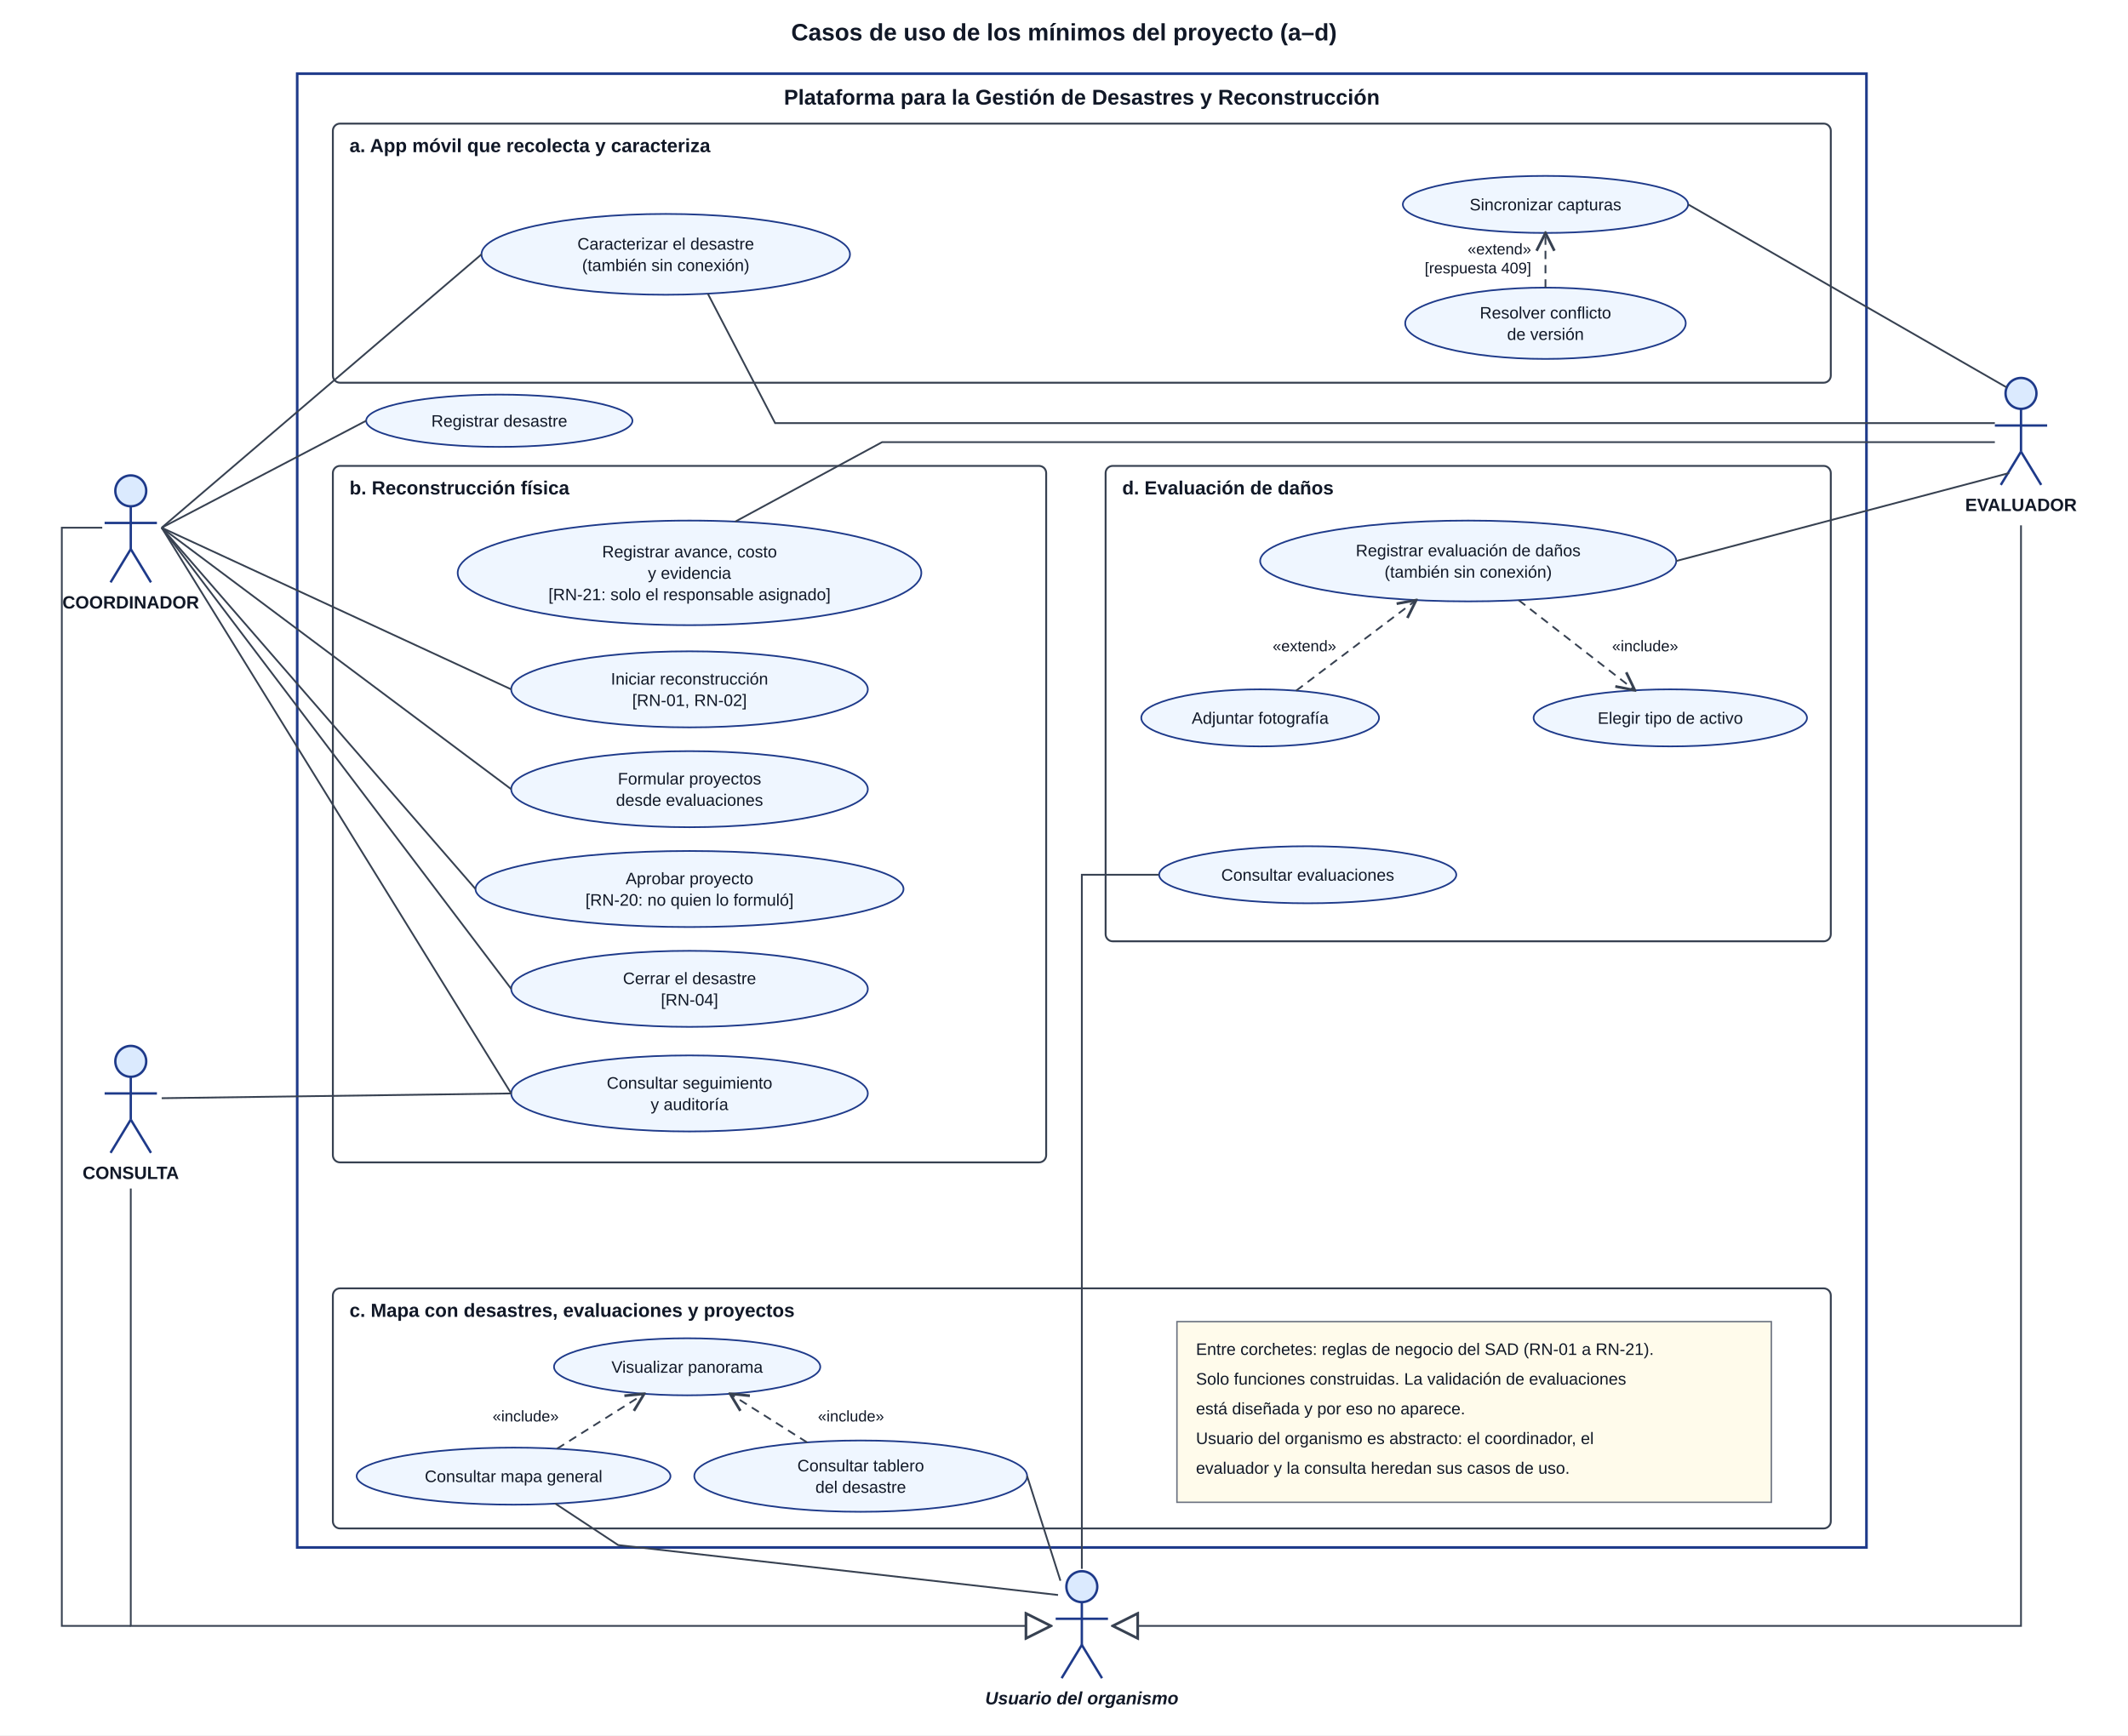
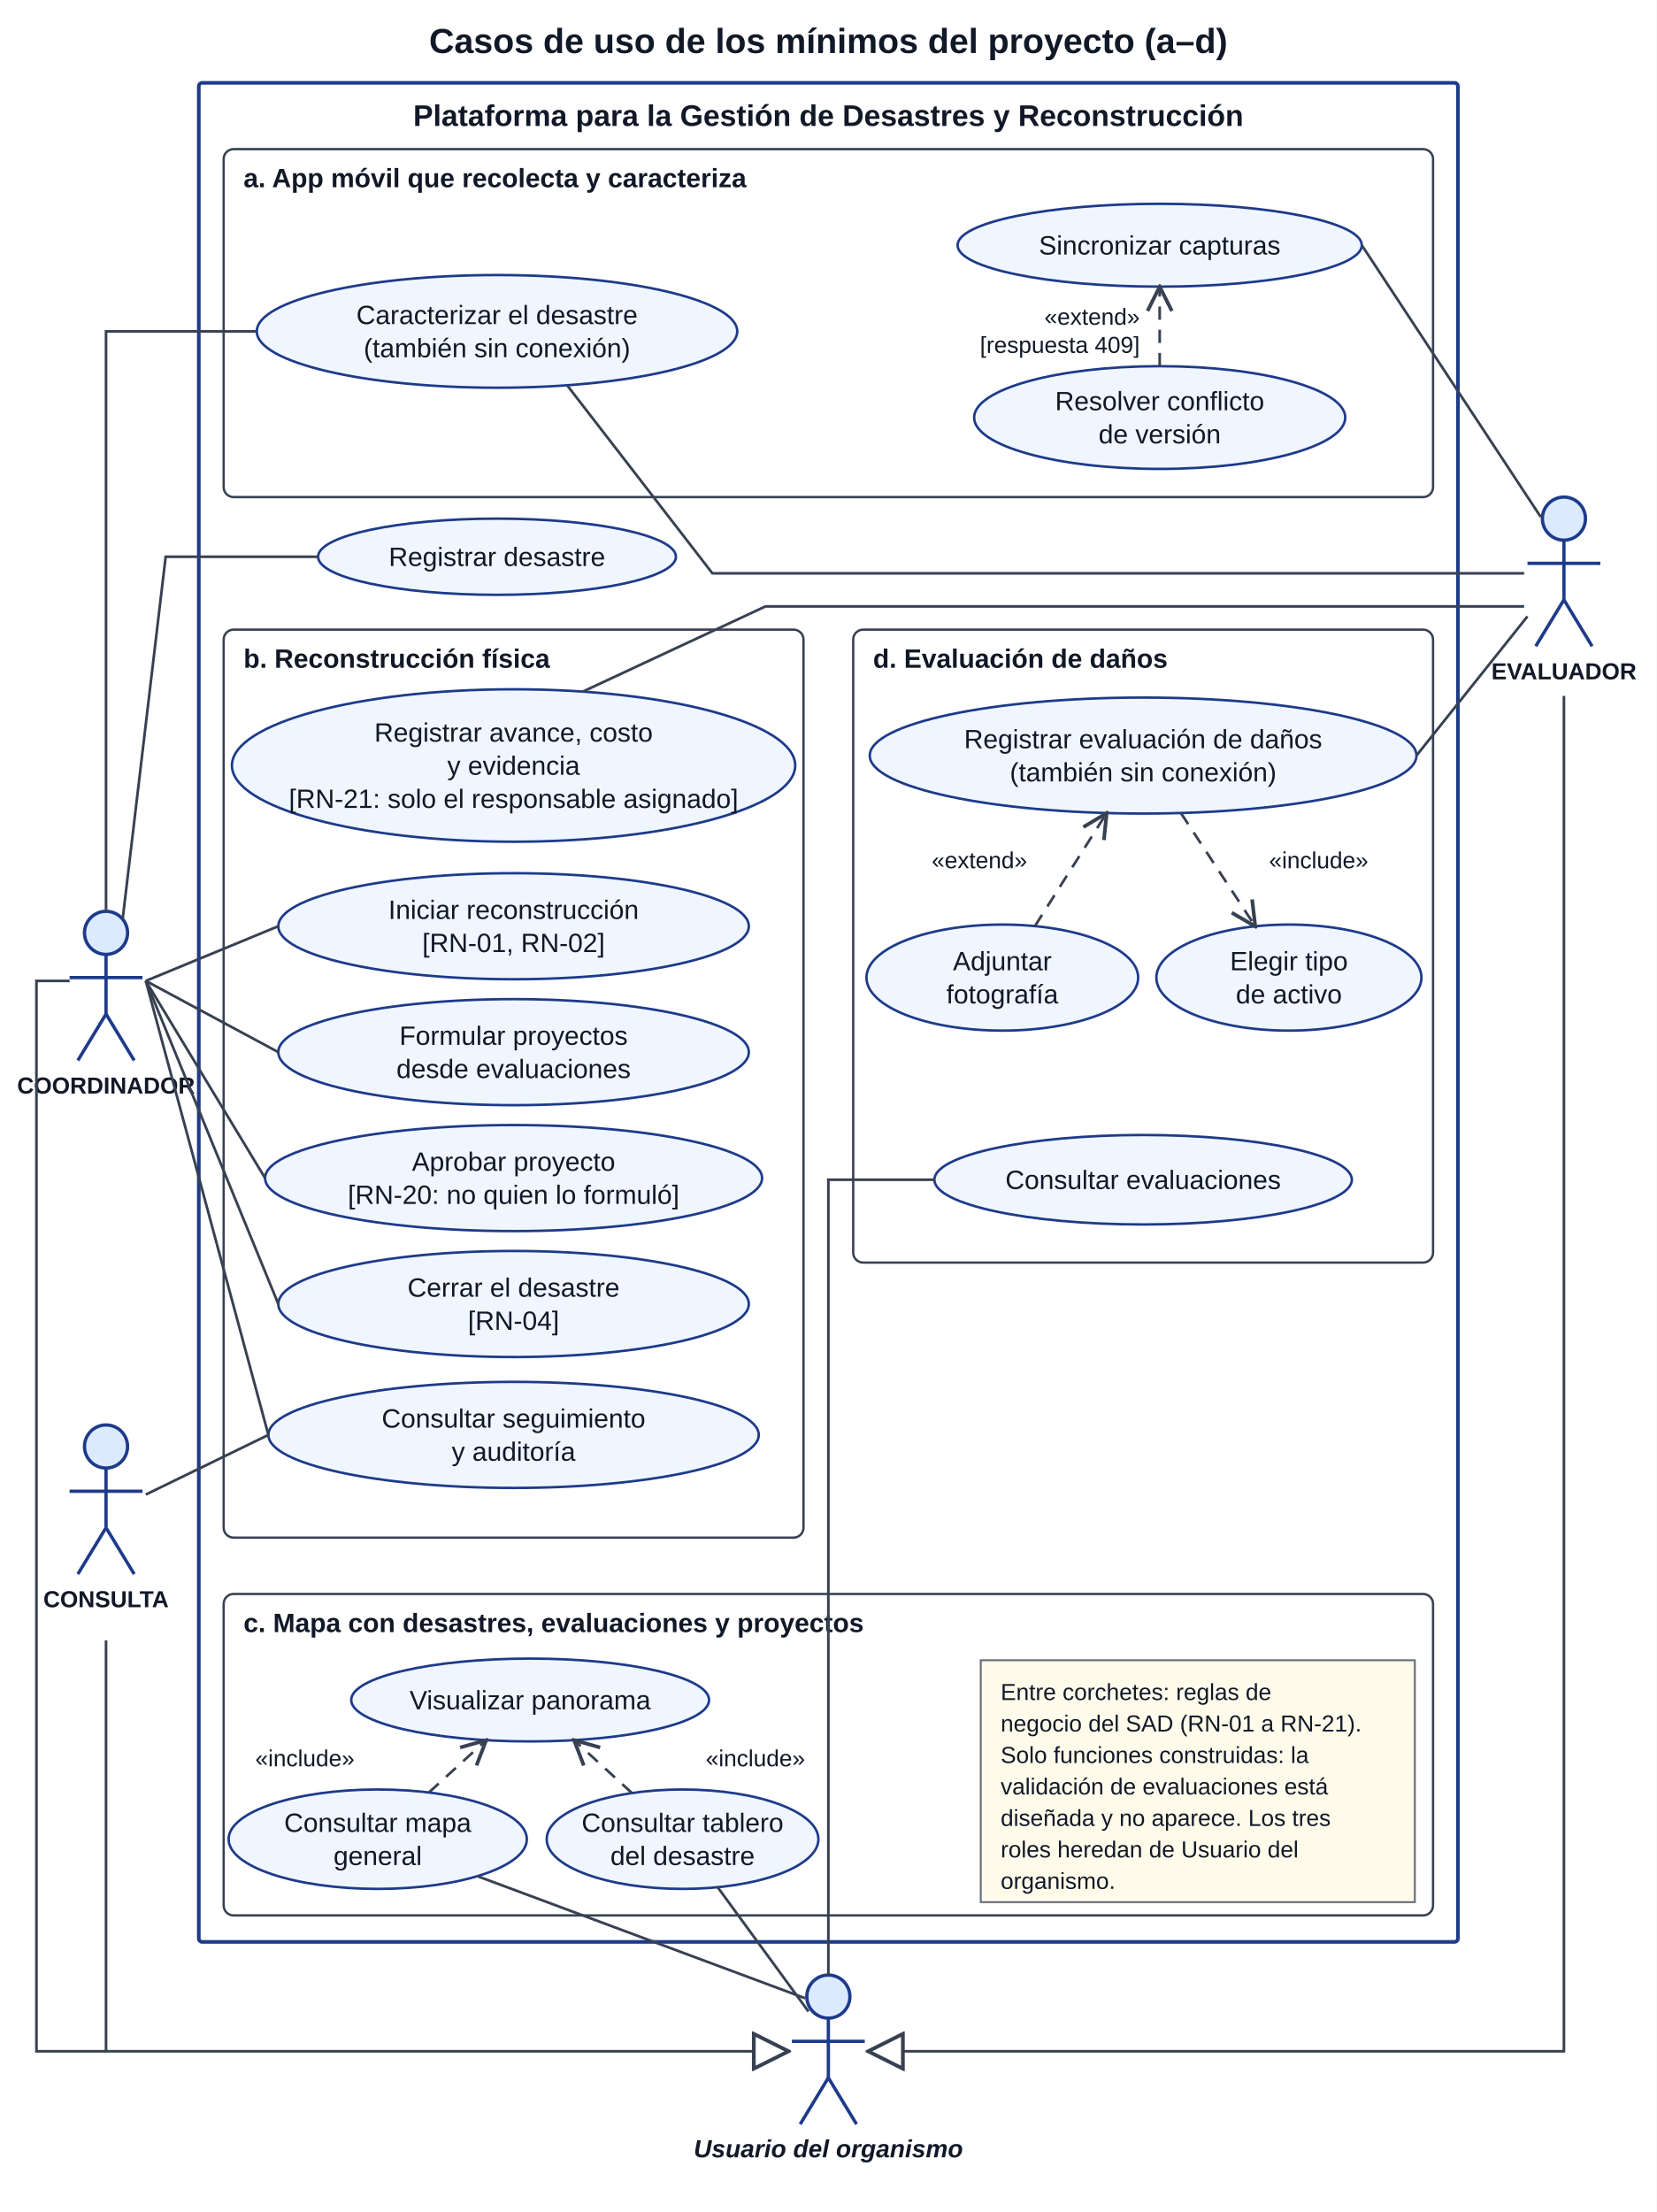
- <svg xmlns="http://www.w3.org/2000/svg" width="1790" height="1460" viewBox="0 0 1790 1460">
+ <svg xmlns="http://www.w3.org/2000/svg" width="1000" height="1335" viewBox="0 0 1000 1335">
  <defs>
-     <marker id="abierta" viewBox="0 0 12 12" refX="11" refY="6" markerWidth="12" markerHeight="12" orient="auto">
+     <marker id="abierta" viewBox="0 0 12 12" refX="11" refY="6" markerWidth="11" markerHeight="11" orient="auto">
      <path d="M1,1 L11,6 L1,11" fill="none" stroke="#374151" stroke-width="1.5" />
    </marker>
-     <marker id="triangulo" viewBox="0 0 16 16" refX="15" refY="8" markerWidth="16" markerHeight="16" orient="auto">
+     <marker id="llena" viewBox="0 0 12 12" refX="11" refY="6" markerWidth="10" markerHeight="10" orient="auto">
+       <path d="M1,1 L11,6 L1,11 Z" fill="#374151" />
+     </marker>
+     <marker id="triangulo" viewBox="0 0 16 16" refX="15" refY="8" markerWidth="15" markerHeight="15" orient="auto">
      <path d="M1,1 L15,8 L1,15 Z" fill="#FFFFFF" stroke="#374151" stroke-width="1.5" />
    </marker>
  </defs>
-   <rect width="1790" height="1460" fill="#FFFFFF" />
-   <text x="895.0" y="34" font-family="Segoe UI, Arial, sans-serif" font-size="20" font-weight="bold" font-style="normal" fill="#111827" text-anchor="middle">Casos de uso de los mínimos del proyecto (a–d)</text>
-   <rect x="250" y="62" width="1320" height="1240" fill="none" stroke="#1E3A8A" stroke-width="2.2" />
-   <text x="910" y="88" font-family="Segoe UI, Arial, sans-serif" font-size="18" font-weight="bold" font-style="normal" fill="#111827" text-anchor="middle">Plataforma para la Gestión de Desastres y Reconstrucción</text>
-   <rect x="280" y="104" width="1260" height="218" rx="6" fill="none" stroke="#374151" stroke-width="1.6" />
-   <text x="294" y="128" font-family="Segoe UI, Arial, sans-serif" font-size="16" font-weight="bold" font-style="normal" fill="#111827" text-anchor="start">a. App móvil que recolecta y caracteriza</text>
-   <rect x="280" y="392" width="600" height="586" rx="6" fill="none" stroke="#374151" stroke-width="1.6" />
-   <text x="294" y="416" font-family="Segoe UI, Arial, sans-serif" font-size="16" font-weight="bold" font-style="normal" fill="#111827" text-anchor="start">b. Reconstrucción física</text>
-   <rect x="930" y="392" width="610" height="400" rx="6" fill="none" stroke="#374151" stroke-width="1.6" />
-   <text x="944" y="416" font-family="Segoe UI, Arial, sans-serif" font-size="16" font-weight="bold" font-style="normal" fill="#111827" text-anchor="start">d. Evaluación de daños</text>
-   <rect x="280" y="1084" width="1260" height="202" rx="6" fill="none" stroke="#374151" stroke-width="1.6" />
-   <text x="294" y="1108" font-family="Segoe UI, Arial, sans-serif" font-size="16" font-weight="bold" font-style="normal" fill="#111827" text-anchor="start">c. Mapa con desastres, evaluaciones y proyectos</text>
-   <ellipse cx="560" cy="214" rx="155" ry="34" fill="#EFF6FF" stroke="#1E3A8A" stroke-width="1.4" />
-   <text x="560" y="210.0" font-family="Segoe UI, Arial, sans-serif" font-size="14" font-weight="normal" font-style="normal" fill="#111827" text-anchor="middle">Caracterizar el desastre</text>
-   <text x="560" y="228.0" font-family="Segoe UI, Arial, sans-serif" font-size="14" font-weight="normal" font-style="normal" fill="#111827" text-anchor="middle">(también sin conexión)</text>
-   <ellipse cx="1300" cy="172" rx="120" ry="24" fill="#EFF6FF" stroke="#1E3A8A" stroke-width="1.4" />
-   <text x="1300" y="177.0" font-family="Segoe UI, Arial, sans-serif" font-size="14" font-weight="normal" font-style="normal" fill="#111827" text-anchor="middle">Sincronizar capturas</text>
-   <ellipse cx="1300" cy="272" rx="118" ry="30" fill="#EFF6FF" stroke="#1E3A8A" stroke-width="1.4" />
-   <text x="1300" y="268.0" font-family="Segoe UI, Arial, sans-serif" font-size="14" font-weight="normal" font-style="normal" fill="#111827" text-anchor="middle">Resolver conflicto</text>
-   <text x="1300" y="286.0" font-family="Segoe UI, Arial, sans-serif" font-size="14" font-weight="normal" font-style="normal" fill="#111827" text-anchor="middle">de versión</text>
-   <ellipse cx="420" cy="354" rx="112" ry="22" fill="#EFF6FF" stroke="#1E3A8A" stroke-width="1.4" />
-   <text x="420" y="359.0" font-family="Segoe UI, Arial, sans-serif" font-size="14" font-weight="normal" font-style="normal" fill="#111827" text-anchor="middle">Registrar desastre</text>
-   <ellipse cx="580" cy="482" rx="195" ry="44" fill="#EFF6FF" stroke="#1E3A8A" stroke-width="1.4" />
-   <text x="580" y="469.0" font-family="Segoe UI, Arial, sans-serif" font-size="14" font-weight="normal" font-style="normal" fill="#111827" text-anchor="middle">Registrar avance, costo</text>
-   <text x="580" y="487.0" font-family="Segoe UI, Arial, sans-serif" font-size="14" font-weight="normal" font-style="normal" fill="#111827" text-anchor="middle">y evidencia</text>
-   <text x="580" y="505.0" font-family="Segoe UI, Arial, sans-serif" font-size="14" font-weight="normal" font-style="normal" fill="#111827" text-anchor="middle">[RN-21: solo el responsable asignado]</text>
-   <ellipse cx="580" cy="580" rx="150" ry="32" fill="#EFF6FF" stroke="#1E3A8A" stroke-width="1.4" />
-   <text x="580" y="576.0" font-family="Segoe UI, Arial, sans-serif" font-size="14" font-weight="normal" font-style="normal" fill="#111827" text-anchor="middle">Iniciar reconstrucción</text>
-   <text x="580" y="594.0" font-family="Segoe UI, Arial, sans-serif" font-size="14" font-weight="normal" font-style="normal" fill="#111827" text-anchor="middle">[RN-01, RN-02]</text>
-   <ellipse cx="580" cy="664" rx="150" ry="32" fill="#EFF6FF" stroke="#1E3A8A" stroke-width="1.4" />
-   <text x="580" y="660.0" font-family="Segoe UI, Arial, sans-serif" font-size="14" font-weight="normal" font-style="normal" fill="#111827" text-anchor="middle">Formular proyectos</text>
-   <text x="580" y="678.0" font-family="Segoe UI, Arial, sans-serif" font-size="14" font-weight="normal" font-style="normal" fill="#111827" text-anchor="middle">desde evaluaciones</text>
-   <ellipse cx="580" cy="748" rx="180" ry="32" fill="#EFF6FF" stroke="#1E3A8A" stroke-width="1.4" />
-   <text x="580" y="744.0" font-family="Segoe UI, Arial, sans-serif" font-size="14" font-weight="normal" font-style="normal" fill="#111827" text-anchor="middle">Aprobar proyecto</text>
-   <text x="580" y="762.0" font-family="Segoe UI, Arial, sans-serif" font-size="14" font-weight="normal" font-style="normal" fill="#111827" text-anchor="middle">[RN-20: no quien lo formuló]</text>
-   <ellipse cx="580" cy="832" rx="150" ry="32" fill="#EFF6FF" stroke="#1E3A8A" stroke-width="1.4" />
-   <text x="580" y="828.0" font-family="Segoe UI, Arial, sans-serif" font-size="14" font-weight="normal" font-style="normal" fill="#111827" text-anchor="middle">Cerrar el desastre</text>
-   <text x="580" y="846.0" font-family="Segoe UI, Arial, sans-serif" font-size="14" font-weight="normal" font-style="normal" fill="#111827" text-anchor="middle">[RN-04]</text>
-   <ellipse cx="580" cy="920" rx="150" ry="32" fill="#EFF6FF" stroke="#1E3A8A" stroke-width="1.4" />
-   <text x="580" y="916.0" font-family="Segoe UI, Arial, sans-serif" font-size="14" font-weight="normal" font-style="normal" fill="#111827" text-anchor="middle">Consultar seguimiento</text>
-   <text x="580" y="934.0" font-family="Segoe UI, Arial, sans-serif" font-size="14" font-weight="normal" font-style="normal" fill="#111827" text-anchor="middle">y auditoría</text>
-   <ellipse cx="1235" cy="472" rx="175" ry="34" fill="#EFF6FF" stroke="#1E3A8A" stroke-width="1.4" />
-   <text x="1235" y="468.0" font-family="Segoe UI, Arial, sans-serif" font-size="14" font-weight="normal" font-style="normal" fill="#111827" text-anchor="middle">Registrar evaluación de daños</text>
-   <text x="1235" y="486.0" font-family="Segoe UI, Arial, sans-serif" font-size="14" font-weight="normal" font-style="normal" fill="#111827" text-anchor="middle">(también sin conexión)</text>
-   <ellipse cx="1060" cy="604" rx="100" ry="24" fill="#EFF6FF" stroke="#1E3A8A" stroke-width="1.4" />
-   <text x="1060" y="609.0" font-family="Segoe UI, Arial, sans-serif" font-size="14" font-weight="normal" font-style="normal" fill="#111827" text-anchor="middle">Adjuntar fotografía</text>
-   <ellipse cx="1405" cy="604" rx="115" ry="24" fill="#EFF6FF" stroke="#1E3A8A" stroke-width="1.4" />
-   <text x="1405" y="609.0" font-family="Segoe UI, Arial, sans-serif" font-size="14" font-weight="normal" font-style="normal" fill="#111827" text-anchor="middle">Elegir tipo de activo</text>
-   <ellipse cx="1100" cy="736" rx="125" ry="24" fill="#EFF6FF" stroke="#1E3A8A" stroke-width="1.4" />
-   <text x="1100" y="741.0" font-family="Segoe UI, Arial, sans-serif" font-size="14" font-weight="normal" font-style="normal" fill="#111827" text-anchor="middle">Consultar evaluaciones</text>
-   <ellipse cx="432" cy="1242" rx="132" ry="24" fill="#EFF6FF" stroke="#1E3A8A" stroke-width="1.4" />
-   <text x="432" y="1247.0" font-family="Segoe UI, Arial, sans-serif" font-size="14" font-weight="normal" font-style="normal" fill="#111827" text-anchor="middle">Consultar mapa general</text>
-   <ellipse cx="724" cy="1242" rx="140" ry="30" fill="#EFF6FF" stroke="#1E3A8A" stroke-width="1.4" />
-   <text x="724" y="1238.0" font-family="Segoe UI, Arial, sans-serif" font-size="14" font-weight="normal" font-style="normal" fill="#111827" text-anchor="middle">Consultar tablero</text>
-   <text x="724" y="1256.0" font-family="Segoe UI, Arial, sans-serif" font-size="14" font-weight="normal" font-style="normal" fill="#111827" text-anchor="middle">del desastre</text>
-   <ellipse cx="578" cy="1150" rx="112" ry="24" fill="#EFF6FF" stroke="#1E3A8A" stroke-width="1.4" />
-   <text x="578" y="1155.0" font-family="Segoe UI, Arial, sans-serif" font-size="14" font-weight="normal" font-style="normal" fill="#111827" text-anchor="middle">Visualizar panorama</text>
-   <circle cx="110" cy="413" r="13" fill="#DBEAFE" stroke="#1E3A8A" stroke-width="2" />
-   <line x1="110" y1="426" x2="110" y2="462" stroke="#1E3A8A" stroke-width="2" fill="none" />
-   <line x1="88" y1="440" x2="132" y2="440" stroke="#1E3A8A" stroke-width="2" fill="none" />
-   <line x1="110" y1="462" x2="93" y2="490" stroke="#1E3A8A" stroke-width="2" fill="none" />
-   <line x1="110" y1="462" x2="127" y2="490" stroke="#1E3A8A" stroke-width="2" fill="none" />
-   <text x="110" y="512" font-family="Segoe UI, Arial, sans-serif" font-size="15" font-weight="bold" font-style="normal" fill="#111827" text-anchor="middle">COORDINADOR</text>
-   <circle cx="1700" cy="331" r="13" fill="#DBEAFE" stroke="#1E3A8A" stroke-width="2" />
-   <line x1="1700" y1="344" x2="1700" y2="380" stroke="#1E3A8A" stroke-width="2" fill="none" />
-   <line x1="1678" y1="358" x2="1722" y2="358" stroke="#1E3A8A" stroke-width="2" fill="none" />
-   <line x1="1700" y1="380" x2="1683" y2="408" stroke="#1E3A8A" stroke-width="2" fill="none" />
-   <line x1="1700" y1="380" x2="1717" y2="408" stroke="#1E3A8A" stroke-width="2" fill="none" />
-   <text x="1700" y="430" font-family="Segoe UI, Arial, sans-serif" font-size="15" font-weight="bold" font-style="normal" fill="#111827" text-anchor="middle">EVALUADOR</text>
-   <circle cx="110" cy="893" r="13" fill="#DBEAFE" stroke="#1E3A8A" stroke-width="2" />
-   <line x1="110" y1="906" x2="110" y2="942" stroke="#1E3A8A" stroke-width="2" fill="none" />
-   <line x1="88" y1="920" x2="132" y2="920" stroke="#1E3A8A" stroke-width="2" fill="none" />
-   <line x1="110" y1="942" x2="93" y2="970" stroke="#1E3A8A" stroke-width="2" fill="none" />
-   <line x1="110" y1="942" x2="127" y2="970" stroke="#1E3A8A" stroke-width="2" fill="none" />
-   <text x="110" y="992" font-family="Segoe UI, Arial, sans-serif" font-size="15" font-weight="bold" font-style="normal" fill="#111827" text-anchor="middle">CONSULTA</text>
-   <circle cx="910" cy="1335" r="13" fill="#DBEAFE" stroke="#1E3A8A" stroke-width="2" />
-   <line x1="910" y1="1348" x2="910" y2="1384" stroke="#1E3A8A" stroke-width="2" fill="none" />
-   <line x1="888" y1="1362" x2="932" y2="1362" stroke="#1E3A8A" stroke-width="2" fill="none" />
-   <line x1="910" y1="1384" x2="893" y2="1412" stroke="#1E3A8A" stroke-width="2" fill="none" />
-   <line x1="910" y1="1384" x2="927" y2="1412" stroke="#1E3A8A" stroke-width="2" fill="none" />
-   <text x="910" y="1434" font-family="Segoe UI, Arial, sans-serif" font-size="15" font-weight="bold" font-style="italic" fill="#111827" text-anchor="middle">Usuario del organismo</text>
-   <polyline points="136,444 308,354" fill="none" stroke="#374151" stroke-width="1.5" />
-   <polyline points="136,444 405,214" fill="none" stroke="#374151" stroke-width="1.5" />
-   <polyline points="136,444 430,580" fill="none" stroke="#374151" stroke-width="1.5" />
-   <polyline points="136,444 430,664" fill="none" stroke="#374151" stroke-width="1.5" />
-   <polyline points="136,444 400,748" fill="none" stroke="#374151" stroke-width="1.5" />
-   <polyline points="136,444 430,832" fill="none" stroke="#374151" stroke-width="1.5" />
-   <polyline points="136,444 430,920" fill="none" stroke="#374151" stroke-width="1.5" />
-   <polyline points="136,924 430,920" fill="none" stroke="#374151" stroke-width="1.5" />
-   <polyline points="1688,326 1420,172" fill="none" stroke="#374151" stroke-width="1.5" />
-   <polyline points="1690,398 1410,472" fill="none" stroke="#374151" stroke-width="1.5" />
-   <polyline points="1678,356 652,356 595.4,247.1" fill="none" stroke="#374151" stroke-width="1.5" />
-   <polyline points="1678,372 742,372 618.4,438.9" fill="none" stroke="#374151" stroke-width="1.5" />
-   <polyline points="890,1342 520,1300 467.1,1265.1" fill="none" stroke="#374151" stroke-width="1.5" />
-   <polyline points="892,1330 864,1242" fill="none" stroke="#374151" stroke-width="1.5" />
-   <polyline points="910,1320 910,736 975.0,736.0" fill="none" stroke="#374151" stroke-width="1.5" />
-   <polyline points="1300.0,242.0 1300.0,196.0" fill="none" stroke="#374151" stroke-width="1.5" stroke-dasharray="7 5" marker-end="url(#abierta)" />
-   <text x="1288" y="214" font-family="Segoe UI, Arial, sans-serif" font-size="13" font-weight="normal" font-style="normal" fill="#111827" text-anchor="end">«extend»</text>
-   <text x="1288" y="230" font-family="Segoe UI, Arial, sans-serif" font-size="13" font-weight="normal" font-style="normal" fill="#111827" text-anchor="end">[respuesta 409]</text>
-   <polyline points="1277.5,505.0 1375.2,580.8" fill="none" stroke="#374151" stroke-width="1.5" stroke-dasharray="7 5" marker-end="url(#abierta)" />
-   <text x="1356" y="548" font-family="Segoe UI, Arial, sans-serif" font-size="13" font-weight="normal" font-style="normal" fill="#111827" text-anchor="start">«include»</text>
-   <polyline points="1090.3,581.1 1191.3,504.9" fill="none" stroke="#374151" stroke-width="1.5" stroke-dasharray="7 5" marker-end="url(#abierta)" />
-   <text x="1124" y="548" font-family="Segoe UI, Arial, sans-serif" font-size="13" font-weight="normal" font-style="normal" fill="#111827" text-anchor="end">«extend»</text>
-   <polyline points="468.6,1218.9 541.9,1172.7" fill="none" stroke="#374151" stroke-width="1.5" stroke-dasharray="7 5" marker-end="url(#abierta)" />
-   <text x="470" y="1196" font-family="Segoe UI, Arial, sans-serif" font-size="13" font-weight="normal" font-style="normal" fill="#111827" text-anchor="end">«include»</text>
-   <polyline points="678.9,1213.6 614.1,1172.7" fill="none" stroke="#374151" stroke-width="1.5" stroke-dasharray="7 5" marker-end="url(#abierta)" />
-   <text x="688" y="1196" font-family="Segoe UI, Arial, sans-serif" font-size="13" font-weight="normal" font-style="normal" fill="#111827" text-anchor="start">«include»</text>
-   <polyline points="86,444 52,444 52,1368 110,1368" fill="none" stroke="#374151" stroke-width="1.5" />
-   <polyline points="110,1000 110,1368 884,1368" fill="none" stroke="#374151" stroke-width="1.5" marker-end="url(#triangulo)" />
-   <polyline points="1700,442 1700,1368 936,1368" fill="none" stroke="#374151" stroke-width="1.5" marker-end="url(#triangulo)" />
-   <path d="M990,1112 h500 v152 h-500 Z" fill="#FFFBEB" stroke="#6B7280" stroke-width="1.2" />
-   <text x="1006" y="1140" font-family="Segoe UI, Arial, sans-serif" font-size="14" font-weight="normal" font-style="normal" fill="#111827" text-anchor="start">Entre corchetes: reglas de negocio del SAD (RN-01 a RN-21).</text>
-   <text x="1006" y="1165" font-family="Segoe UI, Arial, sans-serif" font-size="14" font-weight="normal" font-style="normal" fill="#111827" text-anchor="start">Solo funciones construidas. La validación de evaluaciones</text>
-   <text x="1006" y="1190" font-family="Segoe UI, Arial, sans-serif" font-size="14" font-weight="normal" font-style="normal" fill="#111827" text-anchor="start">está diseñada y por eso no aparece.</text>
-   <text x="1006" y="1215" font-family="Segoe UI, Arial, sans-serif" font-size="14" font-weight="normal" font-style="normal" fill="#111827" text-anchor="start">Usuario del organismo es abstracto: el coordinador, el</text>
-   <text x="1006" y="1240" font-family="Segoe UI, Arial, sans-serif" font-size="14" font-weight="normal" font-style="normal" fill="#111827" text-anchor="start">evaluador y la consulta heredan sus casos de uso.</text>
+   <rect width="1000" height="1335" fill="#FFFFFF" />
+   <text x="500" y="32" font-family="Segoe UI, Arial, sans-serif" font-size="21" font-weight="bold" font-style="normal" fill="#111827" text-anchor="middle">Casos de uso de los mínimos del proyecto (a–d)</text>
+   <rect x="120" y="50" width="760" height="1122" rx="2" fill="none" stroke="#1E3A8A" stroke-width="2.2" />
+   <text x="500" y="76" font-family="Segoe UI, Arial, sans-serif" font-size="18" font-weight="bold" font-style="normal" fill="#111827" text-anchor="middle">Plataforma para la Gestión de Desastres y Reconstrucción</text>
+   <rect x="135" y="90" width="730" height="210" rx="6" fill="none" stroke="#374151" stroke-width="1.4" />
+   <text x="147" y="113" font-family="Segoe UI, Arial, sans-serif" font-size="16" font-weight="bold" font-style="normal" fill="#111827" text-anchor="start">a. App móvil que recolecta y caracteriza</text>
+   <rect x="135" y="380" width="350" height="548" rx="6" fill="none" stroke="#374151" stroke-width="1.4" />
+   <text x="147" y="403" font-family="Segoe UI, Arial, sans-serif" font-size="16" font-weight="bold" font-style="normal" fill="#111827" text-anchor="start">b. Reconstrucción física</text>
+   <rect x="515" y="380" width="350" height="382" rx="6" fill="none" stroke="#374151" stroke-width="1.4" />
+   <text x="527" y="403" font-family="Segoe UI, Arial, sans-serif" font-size="16" font-weight="bold" font-style="normal" fill="#111827" text-anchor="start">d. Evaluación de daños</text>
+   <rect x="135" y="962" width="730" height="194" rx="6" fill="none" stroke="#374151" stroke-width="1.4" />
+   <text x="147" y="985" font-family="Segoe UI, Arial, sans-serif" font-size="16" font-weight="bold" font-style="normal" fill="#111827" text-anchor="start">c. Mapa con desastres, evaluaciones y proyectos</text>
+   <ellipse cx="300" cy="200" rx="145" ry="34" fill="#EFF6FF" stroke="#1E3A8A" stroke-width="1.5" />
+   <text x="300" y="195.6" font-family="Segoe UI, Arial, sans-serif" font-size="16" font-weight="normal" font-style="normal" fill="#111827" text-anchor="middle">Caracterizar el desastre</text>
+   <text x="300" y="215.6" font-family="Segoe UI, Arial, sans-serif" font-size="16" font-weight="normal" font-style="normal" fill="#111827" text-anchor="middle">(también sin conexión)</text>
+   <ellipse cx="700" cy="148" rx="122" ry="25" fill="#EFF6FF" stroke="#1E3A8A" stroke-width="1.5" />
+   <text x="700" y="153.6" font-family="Segoe UI, Arial, sans-serif" font-size="16" font-weight="normal" font-style="normal" fill="#111827" text-anchor="middle">Sincronizar capturas</text>
+   <ellipse cx="700" cy="252" rx="112" ry="31" fill="#EFF6FF" stroke="#1E3A8A" stroke-width="1.5" />
+   <text x="700" y="247.6" font-family="Segoe UI, Arial, sans-serif" font-size="16" font-weight="normal" font-style="normal" fill="#111827" text-anchor="middle">Resolver conflicto</text>
+   <text x="700" y="267.6" font-family="Segoe UI, Arial, sans-serif" font-size="16" font-weight="normal" font-style="normal" fill="#111827" text-anchor="middle">de versión</text>
+   <ellipse cx="300" cy="336" rx="108" ry="23" fill="#EFF6FF" stroke="#1E3A8A" stroke-width="1.5" />
+   <text x="300" y="341.6" font-family="Segoe UI, Arial, sans-serif" font-size="16" font-weight="normal" font-style="normal" fill="#111827" text-anchor="middle">Registrar desastre</text>
+   <ellipse cx="310" cy="462" rx="170" ry="46" fill="#EFF6FF" stroke="#1E3A8A" stroke-width="1.5" />
+   <text x="310" y="447.6" font-family="Segoe UI, Arial, sans-serif" font-size="16" font-weight="normal" font-style="normal" fill="#111827" text-anchor="middle">Registrar avance, costo</text>
+   <text x="310" y="467.6" font-family="Segoe UI, Arial, sans-serif" font-size="16" font-weight="normal" font-style="normal" fill="#111827" text-anchor="middle">y evidencia</text>
+   <text x="310" y="487.6" font-family="Segoe UI, Arial, sans-serif" font-size="16" font-weight="normal" font-style="normal" fill="#111827" text-anchor="middle">[RN-21: solo el responsable asignado]</text>
+   <ellipse cx="310" cy="559" rx="142" ry="32" fill="#EFF6FF" stroke="#1E3A8A" stroke-width="1.5" />
+   <text x="310" y="554.6" font-family="Segoe UI, Arial, sans-serif" font-size="16" font-weight="normal" font-style="normal" fill="#111827" text-anchor="middle">Iniciar reconstrucción</text>
+   <text x="310" y="574.6" font-family="Segoe UI, Arial, sans-serif" font-size="16" font-weight="normal" font-style="normal" fill="#111827" text-anchor="middle">[RN-01, RN-02]</text>
+   <ellipse cx="310" cy="635" rx="142" ry="32" fill="#EFF6FF" stroke="#1E3A8A" stroke-width="1.5" />
+   <text x="310" y="630.6" font-family="Segoe UI, Arial, sans-serif" font-size="16" font-weight="normal" font-style="normal" fill="#111827" text-anchor="middle">Formular proyectos</text>
+   <text x="310" y="650.6" font-family="Segoe UI, Arial, sans-serif" font-size="16" font-weight="normal" font-style="normal" fill="#111827" text-anchor="middle">desde evaluaciones</text>
+   <ellipse cx="310" cy="711" rx="150" ry="32" fill="#EFF6FF" stroke="#1E3A8A" stroke-width="1.5" />
+   <text x="310" y="706.6" font-family="Segoe UI, Arial, sans-serif" font-size="16" font-weight="normal" font-style="normal" fill="#111827" text-anchor="middle">Aprobar proyecto</text>
+   <text x="310" y="726.6" font-family="Segoe UI, Arial, sans-serif" font-size="16" font-weight="normal" font-style="normal" fill="#111827" text-anchor="middle">[RN-20: no quien lo formuló]</text>
+   <ellipse cx="310" cy="787" rx="142" ry="32" fill="#EFF6FF" stroke="#1E3A8A" stroke-width="1.5" />
+   <text x="310" y="782.6" font-family="Segoe UI, Arial, sans-serif" font-size="16" font-weight="normal" font-style="normal" fill="#111827" text-anchor="middle">Cerrar el desastre</text>
+   <text x="310" y="802.6" font-family="Segoe UI, Arial, sans-serif" font-size="16" font-weight="normal" font-style="normal" fill="#111827" text-anchor="middle">[RN-04]</text>
+   <ellipse cx="310" cy="866" rx="148" ry="32" fill="#EFF6FF" stroke="#1E3A8A" stroke-width="1.5" />
+   <text x="310" y="861.6" font-family="Segoe UI, Arial, sans-serif" font-size="16" font-weight="normal" font-style="normal" fill="#111827" text-anchor="middle">Consultar seguimiento</text>
+   <text x="310" y="881.6" font-family="Segoe UI, Arial, sans-serif" font-size="16" font-weight="normal" font-style="normal" fill="#111827" text-anchor="middle">y auditoría</text>
+   <ellipse cx="690" cy="456" rx="165" ry="35" fill="#EFF6FF" stroke="#1E3A8A" stroke-width="1.5" />
+   <text x="690" y="451.6" font-family="Segoe UI, Arial, sans-serif" font-size="16" font-weight="normal" font-style="normal" fill="#111827" text-anchor="middle">Registrar evaluación de daños</text>
+   <text x="690" y="471.6" font-family="Segoe UI, Arial, sans-serif" font-size="16" font-weight="normal" font-style="normal" fill="#111827" text-anchor="middle">(también sin conexión)</text>
+   <ellipse cx="605" cy="590" rx="82" ry="32" fill="#EFF6FF" stroke="#1E3A8A" stroke-width="1.5" />
+   <text x="605" y="585.6" font-family="Segoe UI, Arial, sans-serif" font-size="16" font-weight="normal" font-style="normal" fill="#111827" text-anchor="middle">Adjuntar</text>
+   <text x="605" y="605.6" font-family="Segoe UI, Arial, sans-serif" font-size="16" font-weight="normal" font-style="normal" fill="#111827" text-anchor="middle">fotografía</text>
+   <ellipse cx="778" cy="590" rx="80" ry="32" fill="#EFF6FF" stroke="#1E3A8A" stroke-width="1.5" />
+   <text x="778" y="585.6" font-family="Segoe UI, Arial, sans-serif" font-size="16" font-weight="normal" font-style="normal" fill="#111827" text-anchor="middle">Elegir tipo</text>
+   <text x="778" y="605.6" font-family="Segoe UI, Arial, sans-serif" font-size="16" font-weight="normal" font-style="normal" fill="#111827" text-anchor="middle">de activo</text>
+   <ellipse cx="690" cy="712" rx="126" ry="27" fill="#EFF6FF" stroke="#1E3A8A" stroke-width="1.5" />
+   <text x="690" y="717.6" font-family="Segoe UI, Arial, sans-serif" font-size="16" font-weight="normal" font-style="normal" fill="#111827" text-anchor="middle">Consultar evaluaciones</text>
+   <ellipse cx="320" cy="1026" rx="108" ry="25" fill="#EFF6FF" stroke="#1E3A8A" stroke-width="1.5" />
+   <text x="320" y="1031.6" font-family="Segoe UI, Arial, sans-serif" font-size="16" font-weight="normal" font-style="normal" fill="#111827" text-anchor="middle">Visualizar panorama</text>
+   <ellipse cx="228" cy="1110" rx="90" ry="30" fill="#EFF6FF" stroke="#1E3A8A" stroke-width="1.5" />
+   <text x="228" y="1105.6" font-family="Segoe UI, Arial, sans-serif" font-size="16" font-weight="normal" font-style="normal" fill="#111827" text-anchor="middle">Consultar mapa</text>
+   <text x="228" y="1125.6" font-family="Segoe UI, Arial, sans-serif" font-size="16" font-weight="normal" font-style="normal" fill="#111827" text-anchor="middle">general</text>
+   <ellipse cx="412" cy="1110" rx="82" ry="30" fill="#EFF6FF" stroke="#1E3A8A" stroke-width="1.5" />
+   <text x="412" y="1105.6" font-family="Segoe UI, Arial, sans-serif" font-size="16" font-weight="normal" font-style="normal" fill="#111827" text-anchor="middle">Consultar tablero</text>
+   <text x="412" y="1125.6" font-family="Segoe UI, Arial, sans-serif" font-size="16" font-weight="normal" font-style="normal" fill="#111827" text-anchor="middle">del desastre</text>
+   <circle cx="64" cy="563" r="13" fill="#DBEAFE" stroke="#1E3A8A" stroke-width="2" />
+   <line x1="64" y1="576" x2="64" y2="612" stroke="#1E3A8A" stroke-width="2" fill="none" />
+   <line x1="42" y1="590" x2="86" y2="590" stroke="#1E3A8A" stroke-width="2" fill="none" />
+   <line x1="64" y1="612" x2="47" y2="640" stroke="#1E3A8A" stroke-width="2" fill="none" />
+   <line x1="64" y1="612" x2="81" y2="640" stroke="#1E3A8A" stroke-width="2" fill="none" />
+   <text x="64" y="660" font-family="Segoe UI, Arial, sans-serif" font-size="14" font-weight="bold" font-style="normal" fill="#111827" text-anchor="middle">COORDINADOR</text>
+   <circle cx="944" cy="313" r="13" fill="#DBEAFE" stroke="#1E3A8A" stroke-width="2" />
+   <line x1="944" y1="326" x2="944" y2="362" stroke="#1E3A8A" stroke-width="2" fill="none" />
+   <line x1="922" y1="340" x2="966" y2="340" stroke="#1E3A8A" stroke-width="2" fill="none" />
+   <line x1="944" y1="362" x2="927" y2="390" stroke="#1E3A8A" stroke-width="2" fill="none" />
+   <line x1="944" y1="362" x2="961" y2="390" stroke="#1E3A8A" stroke-width="2" fill="none" />
+   <text x="944" y="410" font-family="Segoe UI, Arial, sans-serif" font-size="14" font-weight="bold" font-style="normal" fill="#111827" text-anchor="middle">EVALUADOR</text>
+   <circle cx="64" cy="873" r="13" fill="#DBEAFE" stroke="#1E3A8A" stroke-width="2" />
+   <line x1="64" y1="886" x2="64" y2="922" stroke="#1E3A8A" stroke-width="2" fill="none" />
+   <line x1="42" y1="900" x2="86" y2="900" stroke="#1E3A8A" stroke-width="2" fill="none" />
+   <line x1="64" y1="922" x2="47" y2="950" stroke="#1E3A8A" stroke-width="2" fill="none" />
+   <line x1="64" y1="922" x2="81" y2="950" stroke="#1E3A8A" stroke-width="2" fill="none" />
+   <text x="64" y="970" font-family="Segoe UI, Arial, sans-serif" font-size="14" font-weight="bold" font-style="normal" fill="#111827" text-anchor="middle">CONSULTA</text>
+   <circle cx="500" cy="1205" r="13" fill="#DBEAFE" stroke="#1E3A8A" stroke-width="2" />
+   <line x1="500" y1="1218" x2="500" y2="1254" stroke="#1E3A8A" stroke-width="2" fill="none" />
+   <line x1="478" y1="1232" x2="522" y2="1232" stroke="#1E3A8A" stroke-width="2" fill="none" />
+   <line x1="500" y1="1254" x2="483" y2="1282" stroke="#1E3A8A" stroke-width="2" fill="none" />
+   <line x1="500" y1="1254" x2="517" y2="1282" stroke="#1E3A8A" stroke-width="2" fill="none" />
+   <text x="500" y="1302" font-family="Segoe UI, Arial, sans-serif" font-size="15" font-weight="bold" font-style="italic" fill="#111827" text-anchor="middle">Usuario del organismo</text>
+   <polyline points="88,592 168,559" fill="none" stroke="#374151" stroke-width="1.6" />
+   <polyline points="88,592 168,635" fill="none" stroke="#374151" stroke-width="1.6" />
+   <polyline points="88,592 160,711" fill="none" stroke="#374151" stroke-width="1.6" />
+   <polyline points="88,592 168,787" fill="none" stroke="#374151" stroke-width="1.6" />
+   <polyline points="88,592 162,866" fill="none" stroke="#374151" stroke-width="1.6" />
+   <polyline points="64,550 64,200 155,200" fill="none" stroke="#374151" stroke-width="1.6" />
+   <polyline points="74,555 100,336 192,336" fill="none" stroke="#374151" stroke-width="1.6" />
+   <polyline points="88,902 162,866" fill="none" stroke="#374151" stroke-width="1.6" />
+   <polyline points="930,312 822,148" fill="none" stroke="#374151" stroke-width="1.6" />
+   <polyline points="920,346 430,346 342.3,232.5" fill="none" stroke="#374151" stroke-width="1.6" />
+   <polyline points="920,366 462,366 351.8,417.4" fill="none" stroke="#374151" stroke-width="1.6" />
+   <polyline points="922,372 855,456" fill="none" stroke="#374151" stroke-width="1.6" />
+   <polyline points="486,1206 288.1,1132.3" fill="none" stroke="#374151" stroke-width="1.6" />
+   <polyline points="488,1214 433.2,1139.0" fill="none" stroke="#374151" stroke-width="1.6" />
+   <polyline points="500,1192 500,712 564,712" fill="none" stroke="#374151" stroke-width="1.6" />
+   <polyline points="700.0,221.0 700.0,173.0" fill="none" stroke="#374151" stroke-width="1.6" stroke-dasharray="8 6" marker-end="url(#abierta)" />
+   <text x="688" y="196" font-family="Segoe UI, Arial, sans-serif" font-size="14" font-weight="normal" font-style="normal" fill="#111827" text-anchor="end">«extend»</text>
+   <text x="688" y="213" font-family="Segoe UI, Arial, sans-serif" font-size="14" font-weight="normal" font-style="normal" fill="#111827" text-anchor="end">[respuesta 409]</text>
+   <polyline points="712.8,490.7 757.7,559.1" fill="none" stroke="#374151" stroke-width="1.6" stroke-dasharray="8 6" marker-end="url(#abierta)" />
+   <text x="766" y="524" font-family="Segoe UI, Arial, sans-serif" font-size="14" font-weight="normal" font-style="normal" fill="#111827" text-anchor="start">«include»</text>
+   <polyline points="624.7,558.9 668.0,490.7" fill="none" stroke="#374151" stroke-width="1.6" stroke-dasharray="8 6" marker-end="url(#abierta)" />
+   <text x="620" y="524" font-family="Segoe UI, Arial, sans-serif" font-size="14" font-weight="normal" font-style="normal" fill="#111827" text-anchor="end">«extend»</text>
+   <polyline points="258.9,1081.8 293.5,1050.2" fill="none" stroke="#374151" stroke-width="1.6" stroke-dasharray="8 6" marker-end="url(#abierta)" />
+   <text x="214" y="1066" font-family="Segoe UI, Arial, sans-serif" font-size="14" font-weight="normal" font-style="normal" fill="#111827" text-anchor="end">«include»</text>
+   <polyline points="381.5,1082.2 346.5,1050.2" fill="none" stroke="#374151" stroke-width="1.6" stroke-dasharray="8 6" marker-end="url(#abierta)" />
+   <text x="426" y="1066" font-family="Segoe UI, Arial, sans-serif" font-size="14" font-weight="normal" font-style="normal" fill="#111827" text-anchor="start">«include»</text>
+   <polyline points="42,592 22,592 22,1238 64,1238" fill="none" stroke="#374151" stroke-width="1.6" />
+   <polyline points="64,990 64,1238 476,1238" fill="none" stroke="#374151" stroke-width="1.6" marker-end="url(#triangulo)" />
+   <polyline points="944,420 944,1238 524,1238" fill="none" stroke="#374151" stroke-width="1.6" marker-end="url(#triangulo)" />
+   <path d="M592,1002 h262 v146 h-262 Z" fill="#FFFBEB" stroke="#6B7280" stroke-width="1.2" />
+   <text x="604" y="1026" font-family="Segoe UI, Arial, sans-serif" font-size="14" font-weight="normal" font-style="normal" fill="#111827" text-anchor="start">Entre corchetes: reglas de</text>
+   <text x="604" y="1045" font-family="Segoe UI, Arial, sans-serif" font-size="14" font-weight="normal" font-style="normal" fill="#111827" text-anchor="start">negocio del SAD (RN-01 a RN-21).</text>
+   <text x="604" y="1064" font-family="Segoe UI, Arial, sans-serif" font-size="14" font-weight="normal" font-style="normal" fill="#111827" text-anchor="start">Solo funciones construidas: la</text>
+   <text x="604" y="1083" font-family="Segoe UI, Arial, sans-serif" font-size="14" font-weight="normal" font-style="normal" fill="#111827" text-anchor="start">validación de evaluaciones está</text>
+   <text x="604" y="1102" font-family="Segoe UI, Arial, sans-serif" font-size="14" font-weight="normal" font-style="normal" fill="#111827" text-anchor="start">diseñada y no aparece. Los tres</text>
+   <text x="604" y="1121" font-family="Segoe UI, Arial, sans-serif" font-size="14" font-weight="normal" font-style="normal" fill="#111827" text-anchor="start">roles heredan de Usuario del</text>
+   <text x="604" y="1140" font-family="Segoe UI, Arial, sans-serif" font-size="14" font-weight="normal" font-style="normal" fill="#111827" text-anchor="start">organismo.</text>
</svg>
